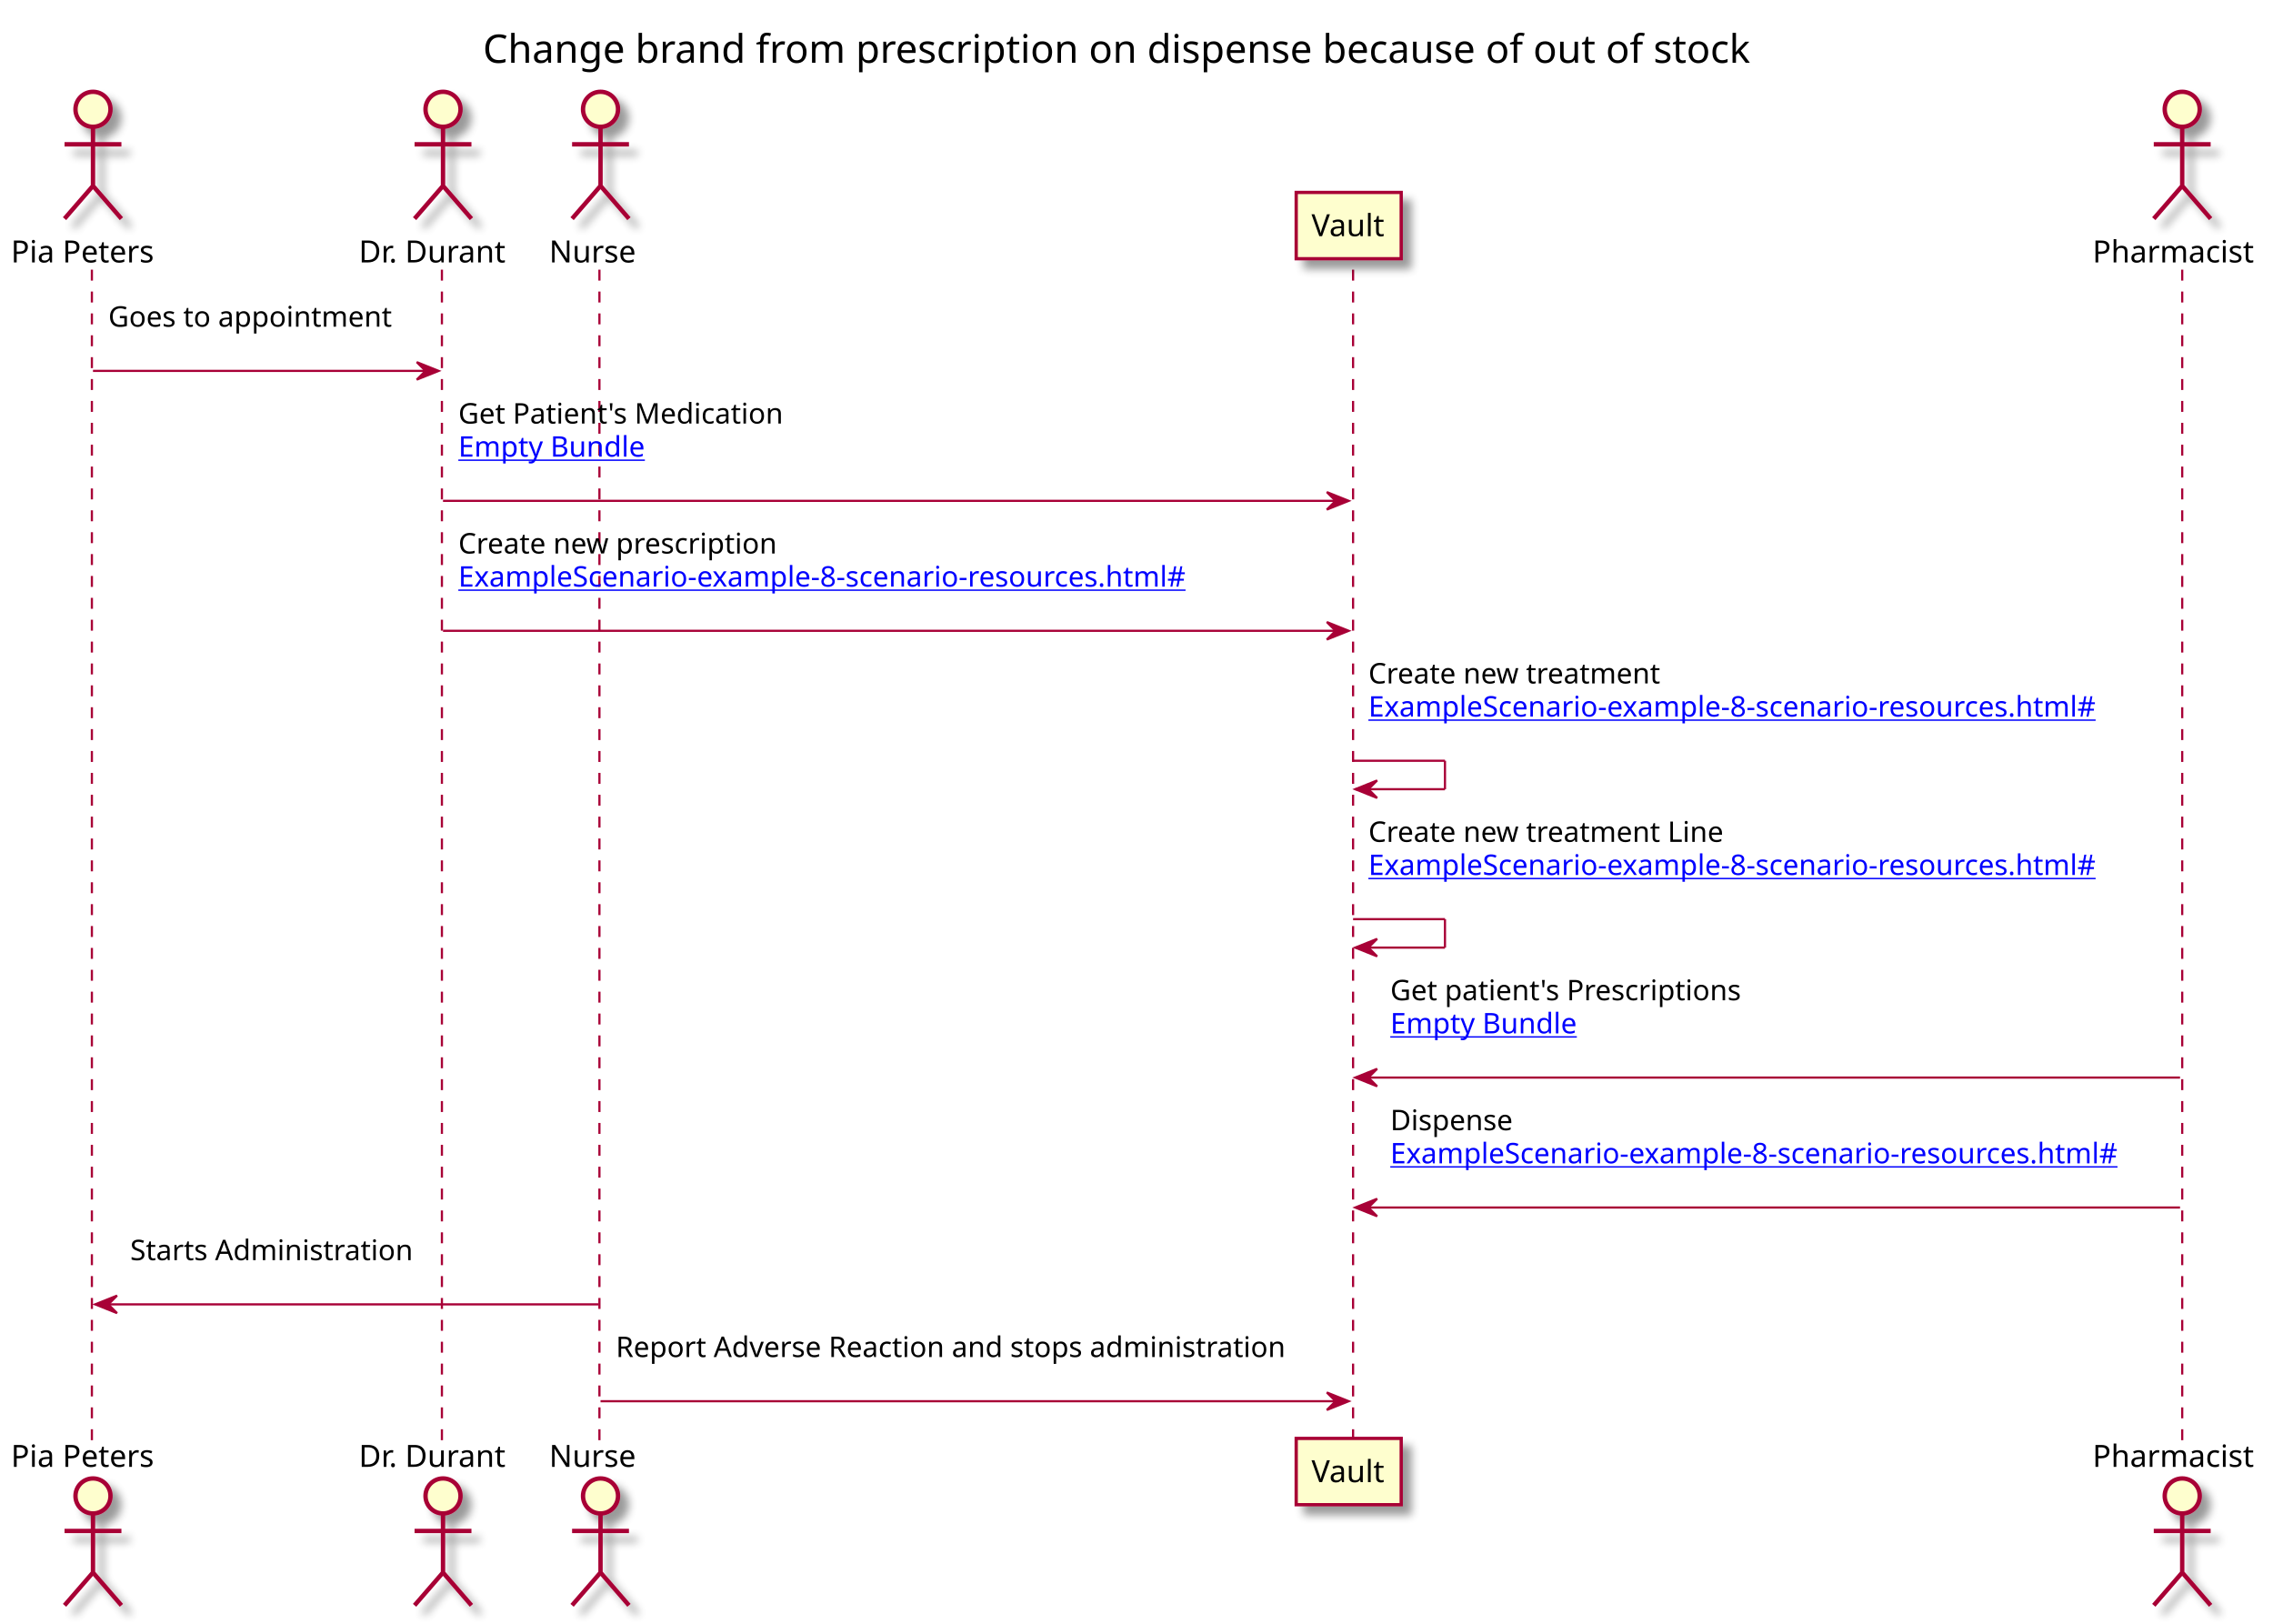
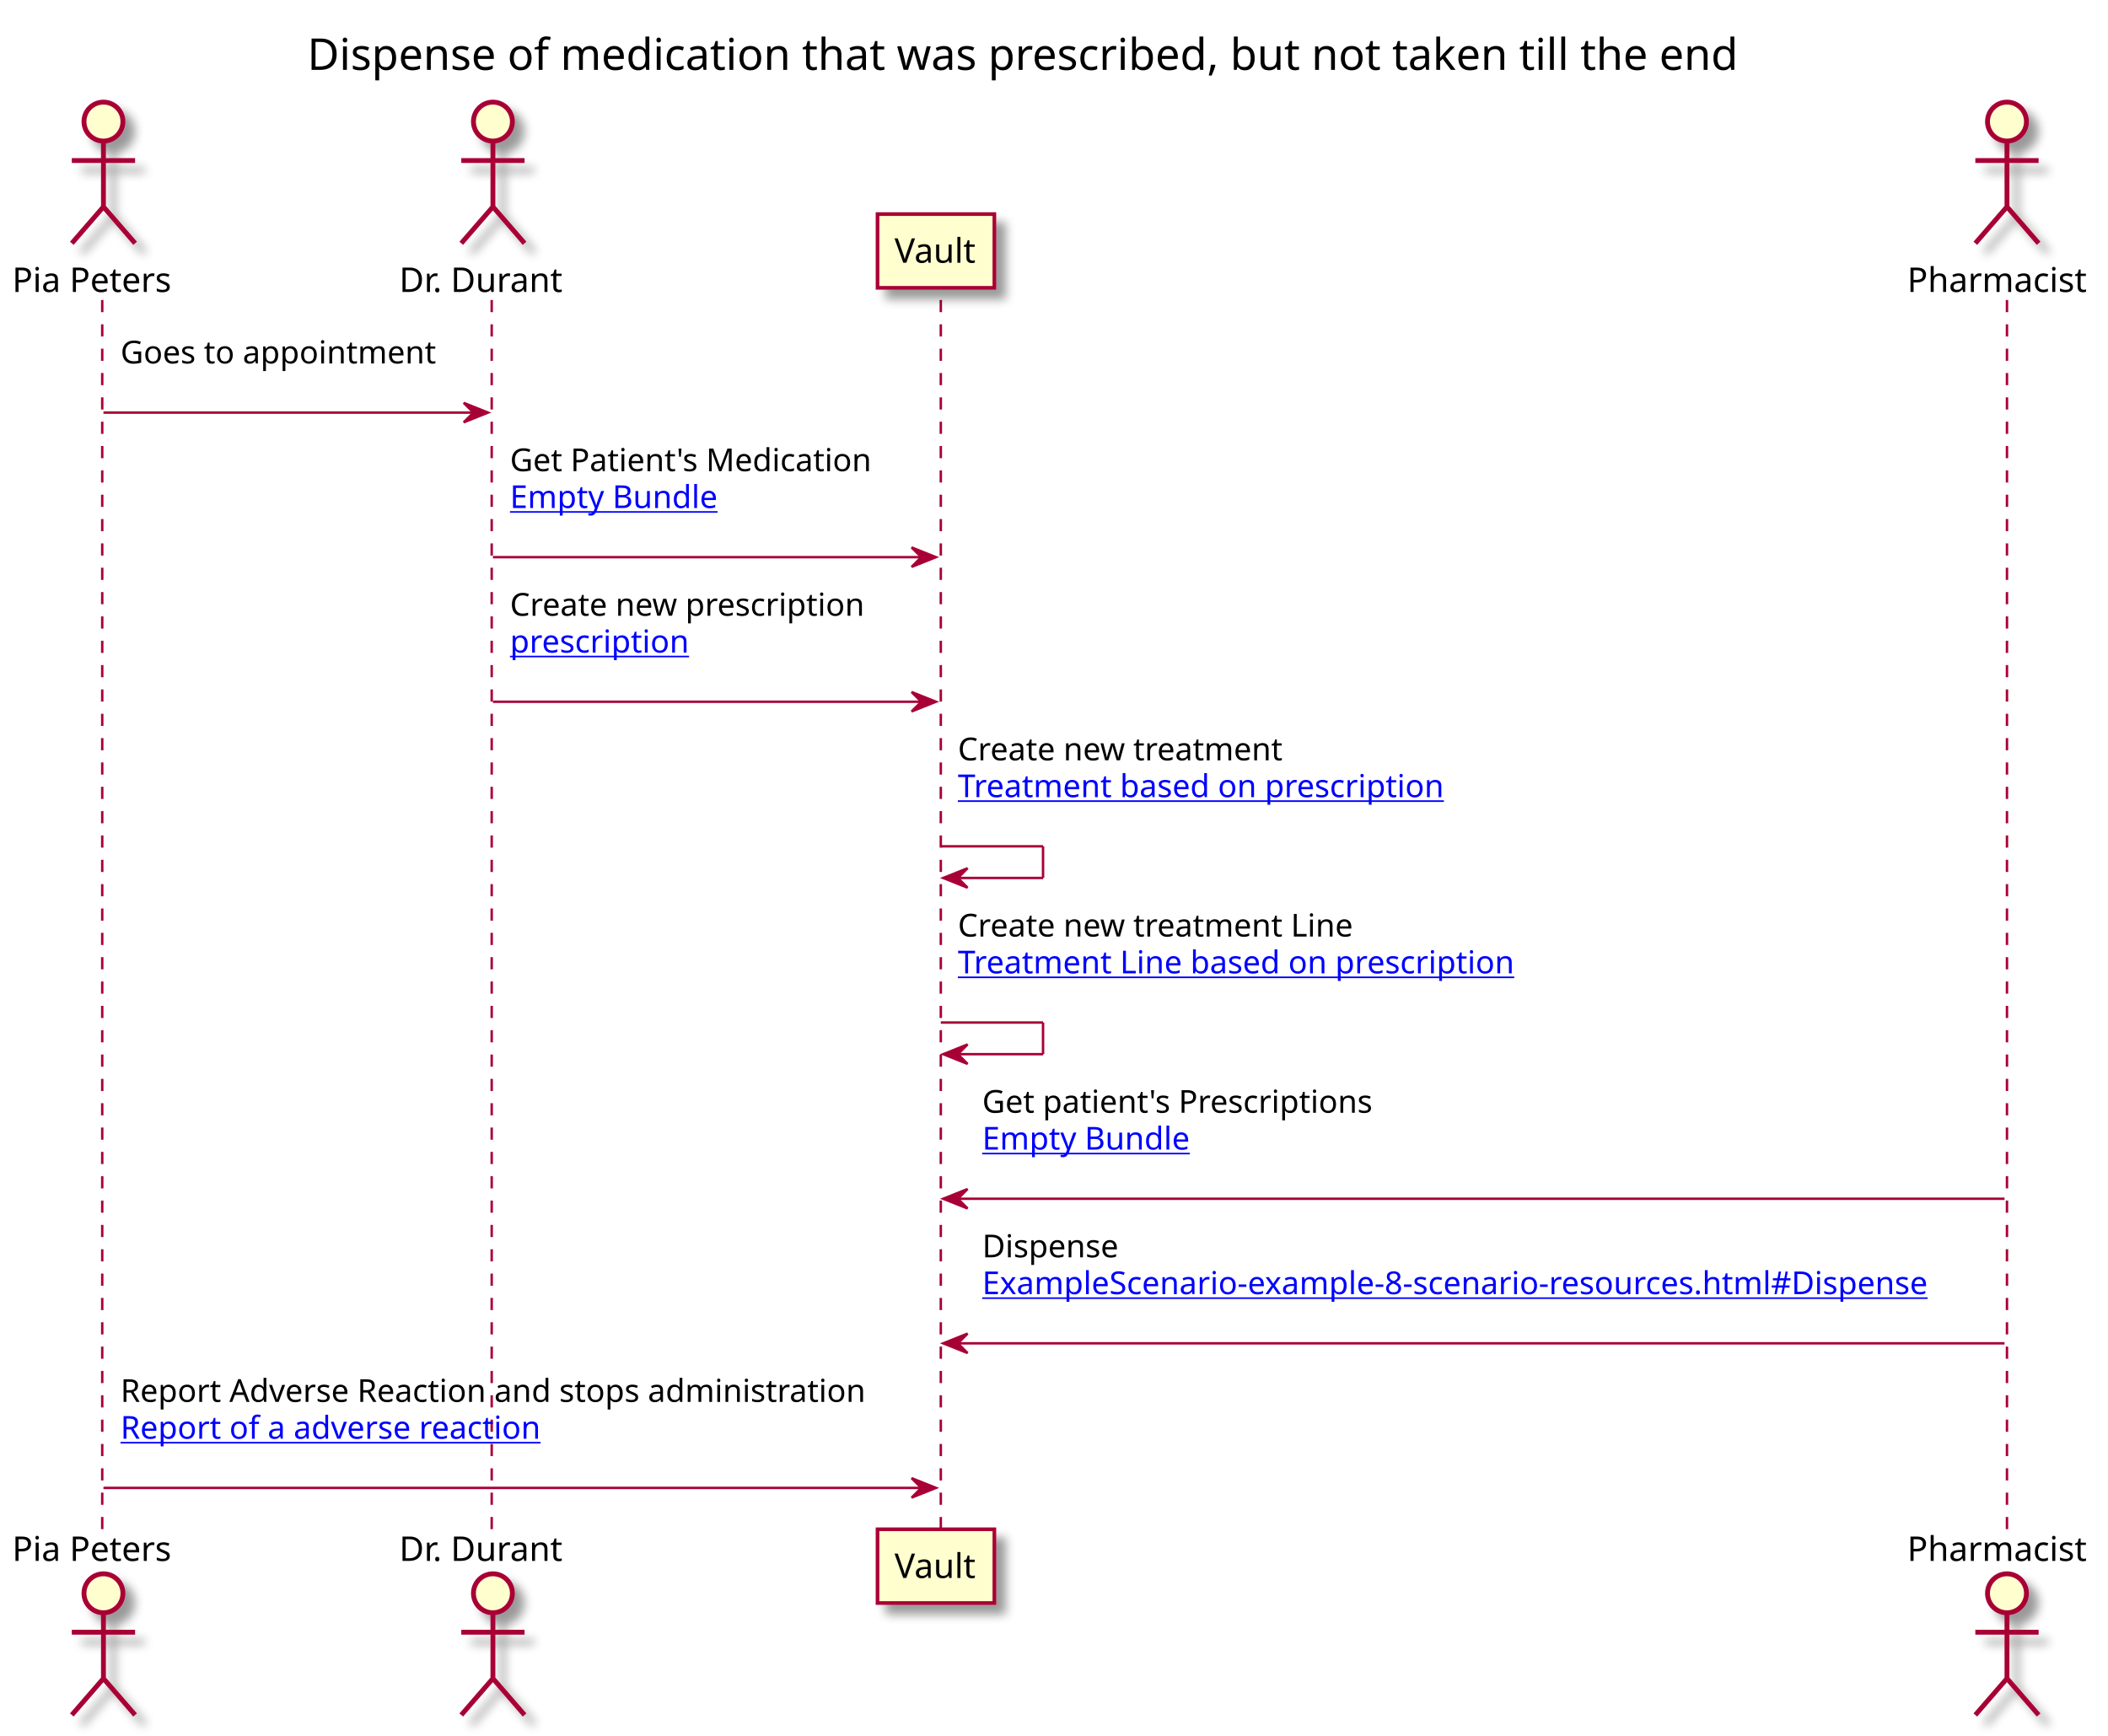
- <svg xmlns="http://www.w3.org/2000/svg" xmlns:xlink="http://www.w3.org/1999/xlink" contentScriptType="application/ecmascript" contentStyleType="text/css" height="742px" preserveAspectRatio="none" style="width:1039px;height:742px;" version="1.1" viewBox="0 0 1039 742" width="1039px" zoomAndPan="magnify">
+ <svg xmlns="http://www.w3.org/2000/svg" xmlns:xlink="http://www.w3.org/1999/xlink" contentScriptType="application/ecmascript" contentStyleType="text/css" height="713px" preserveAspectRatio="none" style="width:866px;height:713px;" version="1.1" viewBox="0 0 866 713" width="866px" zoomAndPan="magnify">
  <defs>
-     <filter height="300%" id="fun41xkvfk309" width="300%" x="-1" y="-1">
+     <filter height="300%" id="f17urlymtkt9uy" width="300%" x="-1" y="-1">
      <feGaussianBlur result="blurOut" stdDeviation="2.0" />
      <feColorMatrix in="blurOut" result="blurOut2" type="matrix" values="0 0 0 0 0 0 0 0 0 0 0 0 0 0 0 0 0 0 .4 0" />
      <feOffset dx="4.0" dy="4.0" in="blurOut2" result="blurOut3" />
      <feBlend in="SourceGraphic" in2="blurOut3" mode="normal" />
    </filter>
  </defs>
  <g>
-     <text fill="#000000" font-family="sans-serif" font-size="18" lengthAdjust="spacing" textLength="602" x="220.75" y="28.708">Change brand from prescription on dispense because of out of stock</text>
-     <line style="stroke:#A80036;stroke-width:1.0;stroke-dasharray:5.0,5.0;" x1="42" x2="42" y1="123.25" y2="658.438" />
-     <line style="stroke:#A80036;stroke-width:1.0;stroke-dasharray:5.0,5.0;" x1="202" x2="202" y1="123.25" y2="658.438" />
-     <line style="stroke:#A80036;stroke-width:1.0;stroke-dasharray:5.0,5.0;" x1="274" x2="274" y1="123.25" y2="658.438" />
-     <line style="stroke:#A80036;stroke-width:1.0;stroke-dasharray:5.0,5.0;" x1="618.5" x2="618.5" y1="123.25" y2="658.438" />
-     <line style="stroke:#A80036;stroke-width:1.0;stroke-dasharray:5.0,5.0;" x1="997.5" x2="997.5" y1="123.25" y2="658.438" />
+     <text fill="#000000" font-family="sans-serif" font-size="18" lengthAdjust="spacing" textLength="618" x="126.25" y="28.708">Dispense of medication that was prescribed, but not taken till the end</text>
+     <line style="stroke:#A80036;stroke-width:1.0;stroke-dasharray:5.0,5.0;" x1="42" x2="42" y1="123.25" y2="629.305" />
+     <line style="stroke:#A80036;stroke-width:1.0;stroke-dasharray:5.0,5.0;" x1="202" x2="202" y1="123.25" y2="629.305" />
+     <line style="stroke:#A80036;stroke-width:1.0;stroke-dasharray:5.0,5.0;" x1="386.5" x2="386.5" y1="123.25" y2="629.305" />
+     <line style="stroke:#A80036;stroke-width:1.0;stroke-dasharray:5.0,5.0;" x1="824.5" x2="824.5" y1="123.25" y2="629.305" />
    <text fill="#000000" font-family="sans-serif" font-size="14" lengthAdjust="spacing" textLength="69" x="5" y="119.948">Pia Peters</text>
-     <ellipse cx="42.5" cy="49.953" fill="#FEFECE" filter="url(#fun41xkvfk309)" rx="8" ry="8" style="stroke:#A80036;stroke-width:2.0;" />
-     <path d="M42.5,57.953 L42.5,84.953 M29.5,65.953 L55.5,65.953 M42.5,84.953 L29.5,99.953 M42.5,84.953 L55.5,99.953 " fill="none" filter="url(#fun41xkvfk309)" style="stroke:#A80036;stroke-width:2.0;" />
-     <text fill="#000000" font-family="sans-serif" font-size="14" lengthAdjust="spacing" textLength="69" x="5" y="670.433">Pia Peters</text>
-     <ellipse cx="42.5" cy="683.734" fill="#FEFECE" filter="url(#fun41xkvfk309)" rx="8" ry="8" style="stroke:#A80036;stroke-width:2.0;" />
-     <path d="M42.5,691.734 L42.5,718.734 M29.5,699.734 L55.5,699.734 M42.5,718.734 L29.5,733.734 M42.5,718.734 L55.5,733.734 " fill="none" filter="url(#fun41xkvfk309)" style="stroke:#A80036;stroke-width:2.0;" />
+     <ellipse cx="42.5" cy="49.953" fill="#FEFECE" filter="url(#f17urlymtkt9uy)" rx="8" ry="8" style="stroke:#A80036;stroke-width:2.0;" />
+     <path d="M42.5,57.953 L42.5,84.953 M29.5,65.953 L55.5,65.953 M42.5,84.953 L29.5,99.953 M42.5,84.953 L55.5,99.953 " fill="none" filter="url(#f17urlymtkt9uy)" style="stroke:#A80036;stroke-width:2.0;" />
+     <text fill="#000000" font-family="sans-serif" font-size="14" lengthAdjust="spacing" textLength="69" x="5" y="641.3">Pia Peters</text>
+     <ellipse cx="42.5" cy="654.602" fill="#FEFECE" filter="url(#f17urlymtkt9uy)" rx="8" ry="8" style="stroke:#A80036;stroke-width:2.0;" />
+     <path d="M42.5,662.602 L42.5,689.602 M29.5,670.602 L55.5,670.602 M42.5,689.602 L29.5,704.602 M42.5,689.602 L55.5,704.602 " fill="none" filter="url(#f17urlymtkt9uy)" style="stroke:#A80036;stroke-width:2.0;" />
    <text fill="#000000" font-family="sans-serif" font-size="14" lengthAdjust="spacing" textLength="71" x="164" y="119.948">Dr. Durant</text>
-     <ellipse cx="202.5" cy="49.953" fill="#FEFECE" filter="url(#fun41xkvfk309)" rx="8" ry="8" style="stroke:#A80036;stroke-width:2.0;" />
-     <path d="M202.5,57.953 L202.5,84.953 M189.5,65.953 L215.5,65.953 M202.5,84.953 L189.5,99.953 M202.5,84.953 L215.5,99.953 " fill="none" filter="url(#fun41xkvfk309)" style="stroke:#A80036;stroke-width:2.0;" />
-     <text fill="#000000" font-family="sans-serif" font-size="14" lengthAdjust="spacing" textLength="71" x="164" y="670.433">Dr. Durant</text>
-     <ellipse cx="202.5" cy="683.734" fill="#FEFECE" filter="url(#fun41xkvfk309)" rx="8" ry="8" style="stroke:#A80036;stroke-width:2.0;" />
-     <path d="M202.5,691.734 L202.5,718.734 M189.5,699.734 L215.5,699.734 M202.5,718.734 L189.5,733.734 M202.5,718.734 L215.5,733.734 " fill="none" filter="url(#fun41xkvfk309)" style="stroke:#A80036;stroke-width:2.0;" />
-     <text fill="#000000" font-family="sans-serif" font-size="14" lengthAdjust="spacing" textLength="41" x="251" y="119.948">Nurse</text>
-     <ellipse cx="274.5" cy="49.953" fill="#FEFECE" filter="url(#fun41xkvfk309)" rx="8" ry="8" style="stroke:#A80036;stroke-width:2.0;" />
-     <path d="M274.5,57.953 L274.5,84.953 M261.5,65.953 L287.5,65.953 M274.5,84.953 L261.5,99.953 M274.5,84.953 L287.5,99.953 " fill="none" filter="url(#fun41xkvfk309)" style="stroke:#A80036;stroke-width:2.0;" />
-     <text fill="#000000" font-family="sans-serif" font-size="14" lengthAdjust="spacing" textLength="41" x="251" y="670.433">Nurse</text>
-     <ellipse cx="274.5" cy="683.734" fill="#FEFECE" filter="url(#fun41xkvfk309)" rx="8" ry="8" style="stroke:#A80036;stroke-width:2.0;" />
-     <path d="M274.5,691.734 L274.5,718.734 M261.5,699.734 L287.5,699.734 M274.5,718.734 L261.5,733.734 M274.5,718.734 L287.5,733.734 " fill="none" filter="url(#fun41xkvfk309)" style="stroke:#A80036;stroke-width:2.0;" />
-     <rect fill="#FEFECE" filter="url(#fun41xkvfk309)" height="30.297" style="stroke:#A80036;stroke-width:1.5;" width="48" x="592.5" y="87.953" />
-     <text fill="#000000" font-family="sans-serif" font-size="14" lengthAdjust="spacing" textLength="34" x="599.5" y="107.948">Vault</text>
-     <rect fill="#FEFECE" filter="url(#fun41xkvfk309)" height="30.297" style="stroke:#A80036;stroke-width:1.5;" width="48" x="592.5" y="657.438" />
-     <text fill="#000000" font-family="sans-serif" font-size="14" lengthAdjust="spacing" textLength="34" x="599.5" y="677.433">Vault</text>
-     <text fill="#000000" font-family="sans-serif" font-size="14" lengthAdjust="spacing" textLength="76" x="956.5" y="119.948">Pharmacist</text>
-     <ellipse cx="997.5" cy="49.953" fill="#FEFECE" filter="url(#fun41xkvfk309)" rx="8" ry="8" style="stroke:#A80036;stroke-width:2.0;" />
-     <path d="M997.5,57.953 L997.5,84.953 M984.5,65.953 L1010.5,65.953 M997.5,84.953 L984.5,99.953 M997.5,84.953 L1010.5,99.953 " fill="none" filter="url(#fun41xkvfk309)" style="stroke:#A80036;stroke-width:2.0;" />
-     <text fill="#000000" font-family="sans-serif" font-size="14" lengthAdjust="spacing" textLength="76" x="956.5" y="670.433">Pharmacist</text>
-     <ellipse cx="997.5" cy="683.734" fill="#FEFECE" filter="url(#fun41xkvfk309)" rx="8" ry="8" style="stroke:#A80036;stroke-width:2.0;" />
-     <path d="M997.5,691.734 L997.5,718.734 M984.5,699.734 L1010.5,699.734 M997.5,718.734 L984.5,733.734 M997.5,718.734 L1010.5,733.734 " fill="none" filter="url(#fun41xkvfk309)" style="stroke:#A80036;stroke-width:2.0;" />
+     <ellipse cx="202.5" cy="49.953" fill="#FEFECE" filter="url(#f17urlymtkt9uy)" rx="8" ry="8" style="stroke:#A80036;stroke-width:2.0;" />
+     <path d="M202.5,57.953 L202.5,84.953 M189.5,65.953 L215.5,65.953 M202.5,84.953 L189.5,99.953 M202.5,84.953 L215.5,99.953 " fill="none" filter="url(#f17urlymtkt9uy)" style="stroke:#A80036;stroke-width:2.0;" />
+     <text fill="#000000" font-family="sans-serif" font-size="14" lengthAdjust="spacing" textLength="71" x="164" y="641.3">Dr. Durant</text>
+     <ellipse cx="202.5" cy="654.602" fill="#FEFECE" filter="url(#f17urlymtkt9uy)" rx="8" ry="8" style="stroke:#A80036;stroke-width:2.0;" />
+     <path d="M202.5,662.602 L202.5,689.602 M189.5,670.602 L215.5,670.602 M202.5,689.602 L189.5,704.602 M202.5,689.602 L215.5,704.602 " fill="none" filter="url(#f17urlymtkt9uy)" style="stroke:#A80036;stroke-width:2.0;" />
+     <rect fill="#FEFECE" filter="url(#f17urlymtkt9uy)" height="30.297" style="stroke:#A80036;stroke-width:1.5;" width="48" x="360.5" y="87.953" />
+     <text fill="#000000" font-family="sans-serif" font-size="14" lengthAdjust="spacing" textLength="34" x="367.5" y="107.948">Vault</text>
+     <rect fill="#FEFECE" filter="url(#f17urlymtkt9uy)" height="30.297" style="stroke:#A80036;stroke-width:1.5;" width="48" x="360.5" y="628.305" />
+     <text fill="#000000" font-family="sans-serif" font-size="14" lengthAdjust="spacing" textLength="34" x="367.5" y="648.3">Vault</text>
+     <text fill="#000000" font-family="sans-serif" font-size="14" lengthAdjust="spacing" textLength="76" x="783.5" y="119.948">Pharmacist</text>
+     <ellipse cx="824.5" cy="49.953" fill="#FEFECE" filter="url(#f17urlymtkt9uy)" rx="8" ry="8" style="stroke:#A80036;stroke-width:2.0;" />
+     <path d="M824.5,57.953 L824.5,84.953 M811.5,65.953 L837.5,65.953 M824.5,84.953 L811.5,99.953 M824.5,84.953 L837.5,99.953 " fill="none" filter="url(#f17urlymtkt9uy)" style="stroke:#A80036;stroke-width:2.0;" />
+     <text fill="#000000" font-family="sans-serif" font-size="14" lengthAdjust="spacing" textLength="76" x="783.5" y="641.3">Pharmacist</text>
+     <ellipse cx="824.5" cy="654.602" fill="#FEFECE" filter="url(#f17urlymtkt9uy)" rx="8" ry="8" style="stroke:#A80036;stroke-width:2.0;" />
+     <path d="M824.5,662.602 L824.5,689.602 M811.5,670.602 L837.5,670.602 M824.5,689.602 L811.5,704.602 M824.5,689.602 L837.5,704.602 " fill="none" filter="url(#f17urlymtkt9uy)" style="stroke:#A80036;stroke-width:2.0;" />
    <polygon fill="#A80036" points="190.5,165.516,200.5,169.516,190.5,173.516,194.5,169.516" style="stroke:#A80036;stroke-width:1.0;" />
    <line style="stroke:#A80036;stroke-width:1.0;" x1="42.5" x2="196.5" y1="169.516" y2="169.516" />
    <text fill="#000000" font-family="sans-serif" font-size="13" lengthAdjust="spacing" textLength="136" x="49.5" y="149.317">Goes to appointment</text>
    <text fill="#000000" font-family="sans-serif" font-size="13" lengthAdjust="spacing" textLength="0" x="53.5" y="164.45" />
-     <polygon fill="#A80036" points="606.5,224.914,616.5,228.914,606.5,232.914,610.5,228.914" style="stroke:#A80036;stroke-width:1.0;" />
-     <line style="stroke:#A80036;stroke-width:1.0;" x1="202.5" x2="612.5" y1="228.914" y2="228.914" />
+     <polygon fill="#A80036" points="374.5,224.914,384.5,228.914,374.5,232.914,378.5,228.914" style="stroke:#A80036;stroke-width:1.0;" />
+     <line style="stroke:#A80036;stroke-width:1.0;" x1="202.5" x2="380.5" y1="228.914" y2="228.914" />
    <text fill="#000000" font-family="sans-serif" font-size="13" lengthAdjust="spacing" textLength="155" x="209.5" y="193.583">Get Patient's Medication</text>
    <a href="ExampleScenario-example-8-scenario-resources.html#EB" target="_top" title="ExampleScenario-example-8-scenario-resources.html#EB" xlink:actuate="onRequest" xlink:href="ExampleScenario-example-8-scenario-resources.html#EB" xlink:show="new" xlink:title="ExampleScenario-example-8-scenario-resources.html#EB" xlink:type="simple">
      <text fill="#0000FF" font-family="sans-serif" font-size="13" lengthAdjust="spacing" text-decoration="underline" textLength="89" x="209.5" y="208.715">Empty Bundle</text>
    </a>
    <text fill="#000000" font-family="sans-serif" font-size="13" lengthAdjust="spacing" textLength="0" x="213.5" y="223.848" />
-     <polygon fill="#A80036" points="606.5,284.312,616.5,288.312,606.5,292.312,610.5,288.312" style="stroke:#A80036;stroke-width:1.0;" />
-     <line style="stroke:#A80036;stroke-width:1.0;" x1="202.5" x2="612.5" y1="288.312" y2="288.312" />
+     <polygon fill="#A80036" points="374.5,284.312,384.5,288.312,374.5,292.312,378.5,288.312" style="stroke:#A80036;stroke-width:1.0;" />
+     <line style="stroke:#A80036;stroke-width:1.0;" x1="202.5" x2="380.5" y1="288.312" y2="288.312" />
    <text fill="#000000" font-family="sans-serif" font-size="13" lengthAdjust="spacing" textLength="151" x="209.5" y="252.981">Create new prescription</text>
-     <a href="ExampleScenario-example-8-scenario-resources.html#" target="_top" title="ExampleScenario-example-8-scenario-resources.html#" xlink:actuate="onRequest" xlink:href="ExampleScenario-example-8-scenario-resources.html#" xlink:show="new" xlink:title="ExampleScenario-example-8-scenario-resources.html#" xlink:type="simple">
-       <text fill="#0000FF" font-family="sans-serif" font-size="13" lengthAdjust="spacing" text-decoration="underline" textLength="355" x="209.5" y="268.114">ExampleScenario-example-8-scenario-resources.html#</text>
+     <a href="ExampleScenario-example-8-scenario-resources.html#New" target="_top" title="ExampleScenario-example-8-scenario-resources.html#New" xlink:actuate="onRequest" xlink:href="ExampleScenario-example-8-scenario-resources.html#New" xlink:show="new" xlink:title="ExampleScenario-example-8-scenario-resources.html#New" xlink:type="simple">
+       <text fill="#0000FF" font-family="sans-serif" font-size="13" lengthAdjust="spacing" text-decoration="underline" textLength="75" x="209.5" y="268.114">prescription</text>
    </a>
    <text fill="#000000" font-family="sans-serif" font-size="13" lengthAdjust="spacing" textLength="0" x="213.5" y="283.247" />
-     <line style="stroke:#A80036;stroke-width:1.0;" x1="618.5" x2="660.5" y1="347.711" y2="347.711" />
-     <line style="stroke:#A80036;stroke-width:1.0;" x1="660.5" x2="660.5" y1="347.711" y2="360.711" />
-     <line style="stroke:#A80036;stroke-width:1.0;" x1="619.5" x2="660.5" y1="360.711" y2="360.711" />
-     <polygon fill="#A80036" points="629.5,356.711,619.5,360.711,629.5,364.711,625.5,360.711" style="stroke:#A80036;stroke-width:1.0;" />
-     <text fill="#000000" font-family="sans-serif" font-size="13" lengthAdjust="spacing" textLength="141" x="625.5" y="312.379">Create new treatment</text>
-     <a href="ExampleScenario-example-8-scenario-resources.html#" target="_top" title="ExampleScenario-example-8-scenario-resources.html#" xlink:actuate="onRequest" xlink:href="ExampleScenario-example-8-scenario-resources.html#" xlink:show="new" xlink:title="ExampleScenario-example-8-scenario-resources.html#" xlink:type="simple">
-       <text fill="#0000FF" font-family="sans-serif" font-size="13" lengthAdjust="spacing" text-decoration="underline" textLength="355" x="625.5" y="327.512">ExampleScenario-example-8-scenario-resources.html#</text>
+     <line style="stroke:#A80036;stroke-width:1.0;" x1="386.5" x2="428.5" y1="347.711" y2="347.711" />
+     <line style="stroke:#A80036;stroke-width:1.0;" x1="428.5" x2="428.5" y1="347.711" y2="360.711" />
+     <line style="stroke:#A80036;stroke-width:1.0;" x1="387.5" x2="428.5" y1="360.711" y2="360.711" />
+     <polygon fill="#A80036" points="397.5,356.711,387.5,360.711,397.5,364.711,393.5,360.711" style="stroke:#A80036;stroke-width:1.0;" />
+     <text fill="#000000" font-family="sans-serif" font-size="13" lengthAdjust="spacing" textLength="141" x="393.5" y="312.379">Create new treatment</text>
+     <a href="ExampleScenario-example-8-scenario-resources.html#New" target="_top" title="ExampleScenario-example-8-scenario-resources.html#New" xlink:actuate="onRequest" xlink:href="ExampleScenario-example-8-scenario-resources.html#New" xlink:show="new" xlink:title="ExampleScenario-example-8-scenario-resources.html#New" xlink:type="simple">
+       <text fill="#0000FF" font-family="sans-serif" font-size="13" lengthAdjust="spacing" text-decoration="underline" textLength="209" x="393.5" y="327.512">Treatment based on prescription</text>
    </a>
-     <text fill="#000000" font-family="sans-serif" font-size="13" lengthAdjust="spacing" textLength="0" x="629.5" y="342.645" />
-     <line style="stroke:#A80036;stroke-width:1.0;" x1="618.5" x2="660.5" y1="420.109" y2="420.109" />
-     <line style="stroke:#A80036;stroke-width:1.0;" x1="660.5" x2="660.5" y1="420.109" y2="433.109" />
-     <line style="stroke:#A80036;stroke-width:1.0;" x1="619.5" x2="660.5" y1="433.109" y2="433.109" />
-     <polygon fill="#A80036" points="629.5,429.109,619.5,433.109,629.5,437.109,625.5,433.109" style="stroke:#A80036;stroke-width:1.0;" />
-     <text fill="#000000" font-family="sans-serif" font-size="13" lengthAdjust="spacing" textLength="171" x="625.5" y="384.778">Create new treatment Line</text>
-     <a href="ExampleScenario-example-8-scenario-resources.html#" target="_top" title="ExampleScenario-example-8-scenario-resources.html#" xlink:actuate="onRequest" xlink:href="ExampleScenario-example-8-scenario-resources.html#" xlink:show="new" xlink:title="ExampleScenario-example-8-scenario-resources.html#" xlink:type="simple">
-       <text fill="#0000FF" font-family="sans-serif" font-size="13" lengthAdjust="spacing" text-decoration="underline" textLength="355" x="625.5" y="399.911">ExampleScenario-example-8-scenario-resources.html#</text>
+     <text fill="#000000" font-family="sans-serif" font-size="13" lengthAdjust="spacing" textLength="0" x="397.5" y="342.645" />
+     <line style="stroke:#A80036;stroke-width:1.0;" x1="386.5" x2="428.5" y1="420.109" y2="420.109" />
+     <line style="stroke:#A80036;stroke-width:1.0;" x1="428.5" x2="428.5" y1="420.109" y2="433.109" />
+     <line style="stroke:#A80036;stroke-width:1.0;" x1="387.5" x2="428.5" y1="433.109" y2="433.109" />
+     <polygon fill="#A80036" points="397.5,429.109,387.5,433.109,397.5,437.109,393.5,433.109" style="stroke:#A80036;stroke-width:1.0;" />
+     <text fill="#000000" font-family="sans-serif" font-size="13" lengthAdjust="spacing" textLength="171" x="393.5" y="384.778">Create new treatment Line</text>
+     <a href="ExampleScenario-example-8-scenario-resources.html#New" target="_top" title="ExampleScenario-example-8-scenario-resources.html#New" xlink:actuate="onRequest" xlink:href="ExampleScenario-example-8-scenario-resources.html#New" xlink:show="new" xlink:title="ExampleScenario-example-8-scenario-resources.html#New" xlink:type="simple">
+       <text fill="#0000FF" font-family="sans-serif" font-size="13" lengthAdjust="spacing" text-decoration="underline" textLength="239" x="393.5" y="399.911">Treatment Line based on prescription</text>
    </a>
-     <text fill="#000000" font-family="sans-serif" font-size="13" lengthAdjust="spacing" textLength="0" x="629.5" y="415.043" />
-     <polygon fill="#A80036" points="629.5,488.508,619.5,492.508,629.5,496.508,625.5,492.508" style="stroke:#A80036;stroke-width:1.0;" />
-     <line style="stroke:#A80036;stroke-width:1.0;" x1="623.5" x2="996.5" y1="492.508" y2="492.508" />
-     <text fill="#000000" font-family="sans-serif" font-size="13" lengthAdjust="spacing" textLength="168" x="635.5" y="457.176">Get patient's Prescriptions</text>
+     <text fill="#000000" font-family="sans-serif" font-size="13" lengthAdjust="spacing" textLength="0" x="397.5" y="415.043" />
+     <polygon fill="#A80036" points="397.5,488.508,387.5,492.508,397.5,496.508,393.5,492.508" style="stroke:#A80036;stroke-width:1.0;" />
+     <line style="stroke:#A80036;stroke-width:1.0;" x1="391.5" x2="823.5" y1="492.508" y2="492.508" />
+     <text fill="#000000" font-family="sans-serif" font-size="13" lengthAdjust="spacing" textLength="168" x="403.5" y="457.176">Get patient's Prescriptions</text>
    <a href="ExampleScenario-example-8-scenario-resources.html#EB" target="_top" title="ExampleScenario-example-8-scenario-resources.html#EB" xlink:actuate="onRequest" xlink:href="ExampleScenario-example-8-scenario-resources.html#EB" xlink:show="new" xlink:title="ExampleScenario-example-8-scenario-resources.html#EB" xlink:type="simple">
-       <text fill="#0000FF" font-family="sans-serif" font-size="13" lengthAdjust="spacing" text-decoration="underline" textLength="89" x="635.5" y="472.309">Empty Bundle</text>
+       <text fill="#0000FF" font-family="sans-serif" font-size="13" lengthAdjust="spacing" text-decoration="underline" textLength="89" x="403.5" y="472.309">Empty Bundle</text>
    </a>
-     <text fill="#000000" font-family="sans-serif" font-size="13" lengthAdjust="spacing" textLength="0" x="639.5" y="487.442" />
-     <polygon fill="#A80036" points="629.5,547.906,619.5,551.906,629.5,555.906,625.5,551.906" style="stroke:#A80036;stroke-width:1.0;" />
-     <line style="stroke:#A80036;stroke-width:1.0;" x1="623.5" x2="996.5" y1="551.906" y2="551.906" />
-     <text fill="#000000" font-family="sans-serif" font-size="13" lengthAdjust="spacing" textLength="59" x="635.5" y="516.575">Dispense</text>
-     <a href="ExampleScenario-example-8-scenario-resources.html#" target="_top" title="ExampleScenario-example-8-scenario-resources.html#" xlink:actuate="onRequest" xlink:href="ExampleScenario-example-8-scenario-resources.html#" xlink:show="new" xlink:title="ExampleScenario-example-8-scenario-resources.html#" xlink:type="simple">
-       <text fill="#0000FF" font-family="sans-serif" font-size="13" lengthAdjust="spacing" text-decoration="underline" textLength="355" x="635.5" y="531.707">ExampleScenario-example-8-scenario-resources.html#</text>
+     <text fill="#000000" font-family="sans-serif" font-size="13" lengthAdjust="spacing" textLength="0" x="407.5" y="487.442" />
+     <polygon fill="#A80036" points="397.5,547.906,387.5,551.906,397.5,555.906,393.5,551.906" style="stroke:#A80036;stroke-width:1.0;" />
+     <line style="stroke:#A80036;stroke-width:1.0;" x1="391.5" x2="823.5" y1="551.906" y2="551.906" />
+     <text fill="#000000" font-family="sans-serif" font-size="13" lengthAdjust="spacing" textLength="59" x="403.5" y="516.575">Dispense</text>
+     <a href="ExampleScenario-example-8-scenario-resources.html#Dispense" target="_top" title="ExampleScenario-example-8-scenario-resources.html#Dispense" xlink:actuate="onRequest" xlink:href="ExampleScenario-example-8-scenario-resources.html#Dispense" xlink:show="new" xlink:title="ExampleScenario-example-8-scenario-resources.html#Dispense" xlink:type="simple">
+       <text fill="#0000FF" font-family="sans-serif" font-size="13" lengthAdjust="spacing" text-decoration="underline" textLength="414" x="403.5" y="531.707">ExampleScenario-example-8-scenario-resources.html#Dispense</text>
    </a>
-     <text fill="#000000" font-family="sans-serif" font-size="13" lengthAdjust="spacing" textLength="0" x="639.5" y="546.84" />
-     <polygon fill="#A80036" points="53.5,592.172,43.5,596.172,53.5,600.172,49.5,596.172" style="stroke:#A80036;stroke-width:1.0;" />
-     <line style="stroke:#A80036;stroke-width:1.0;" x1="47.5" x2="273.5" y1="596.172" y2="596.172" />
-     <text fill="#000000" font-family="sans-serif" font-size="13" lengthAdjust="spacing" textLength="136" x="59.5" y="575.973">Starts Administration</text>
-     <text fill="#000000" font-family="sans-serif" font-size="13" lengthAdjust="spacing" textLength="0" x="63.5" y="591.106" />
-     <polygon fill="#A80036" points="606.5,636.438,616.5,640.438,606.5,644.438,610.5,640.438" style="stroke:#A80036;stroke-width:1.0;" />
-     <line style="stroke:#A80036;stroke-width:1.0;" x1="274.5" x2="612.5" y1="640.438" y2="640.438" />
-     <text fill="#000000" font-family="sans-serif" font-size="13" lengthAdjust="spacing" textLength="320" x="281.5" y="620.239">Report Adverse Reaction and stops administration</text>
-     <text fill="#000000" font-family="sans-serif" font-size="13" lengthAdjust="spacing" textLength="0" x="285.5" y="635.372" />
+     <text fill="#000000" font-family="sans-serif" font-size="13" lengthAdjust="spacing" textLength="0" x="407.5" y="546.84" />
+     <polygon fill="#A80036" points="374.5,607.305,384.5,611.305,374.5,615.305,378.5,611.305" style="stroke:#A80036;stroke-width:1.0;" />
+     <line style="stroke:#A80036;stroke-width:1.0;" x1="42.5" x2="380.5" y1="611.305" y2="611.305" />
+     <text fill="#000000" font-family="sans-serif" font-size="13" lengthAdjust="spacing" textLength="320" x="49.5" y="575.973">Report Adverse Reaction and stops administration</text>
+     <a href="ExampleScenario-example-8-scenario-resources.html#Administration" target="_top" title="ExampleScenario-example-8-scenario-resources.html#Administration" xlink:actuate="onRequest" xlink:href="ExampleScenario-example-8-scenario-resources.html#Administration" xlink:show="new" xlink:title="ExampleScenario-example-8-scenario-resources.html#Administration" xlink:type="simple">
+       <text fill="#0000FF" font-family="sans-serif" font-size="13" lengthAdjust="spacing" text-decoration="underline" textLength="181" x="49.5" y="591.106">Report of a adverse reaction</text>
+     </a>
+     <text fill="#000000" font-family="sans-serif" font-size="13" lengthAdjust="spacing" textLength="0" x="53.5" y="606.239" />
  </g>
</svg>
